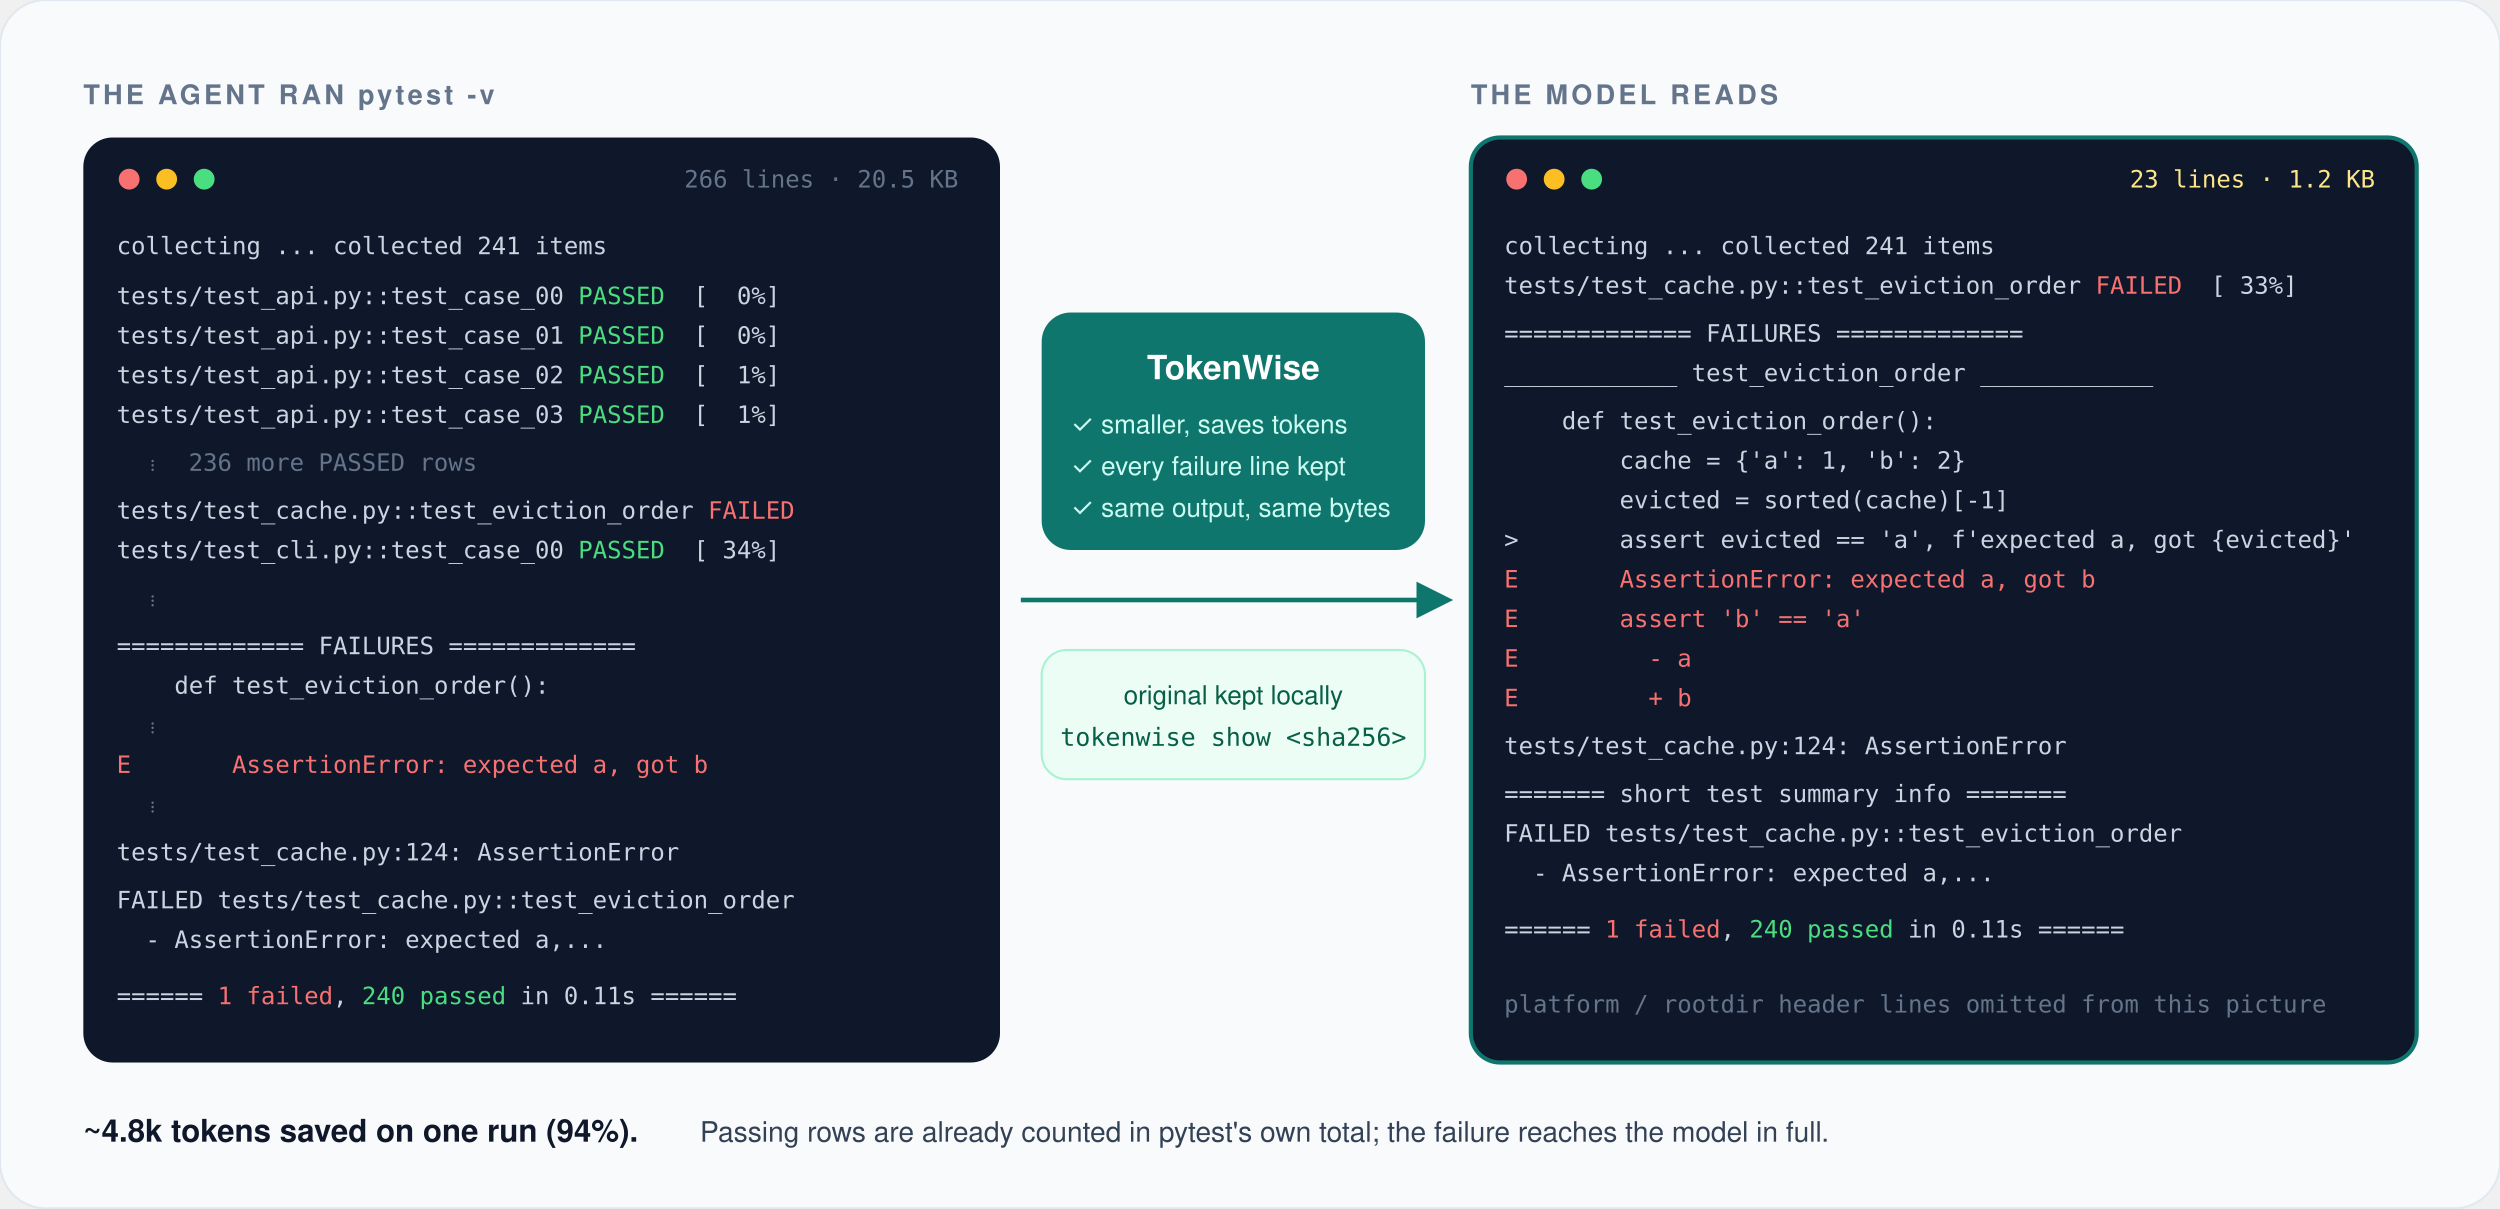
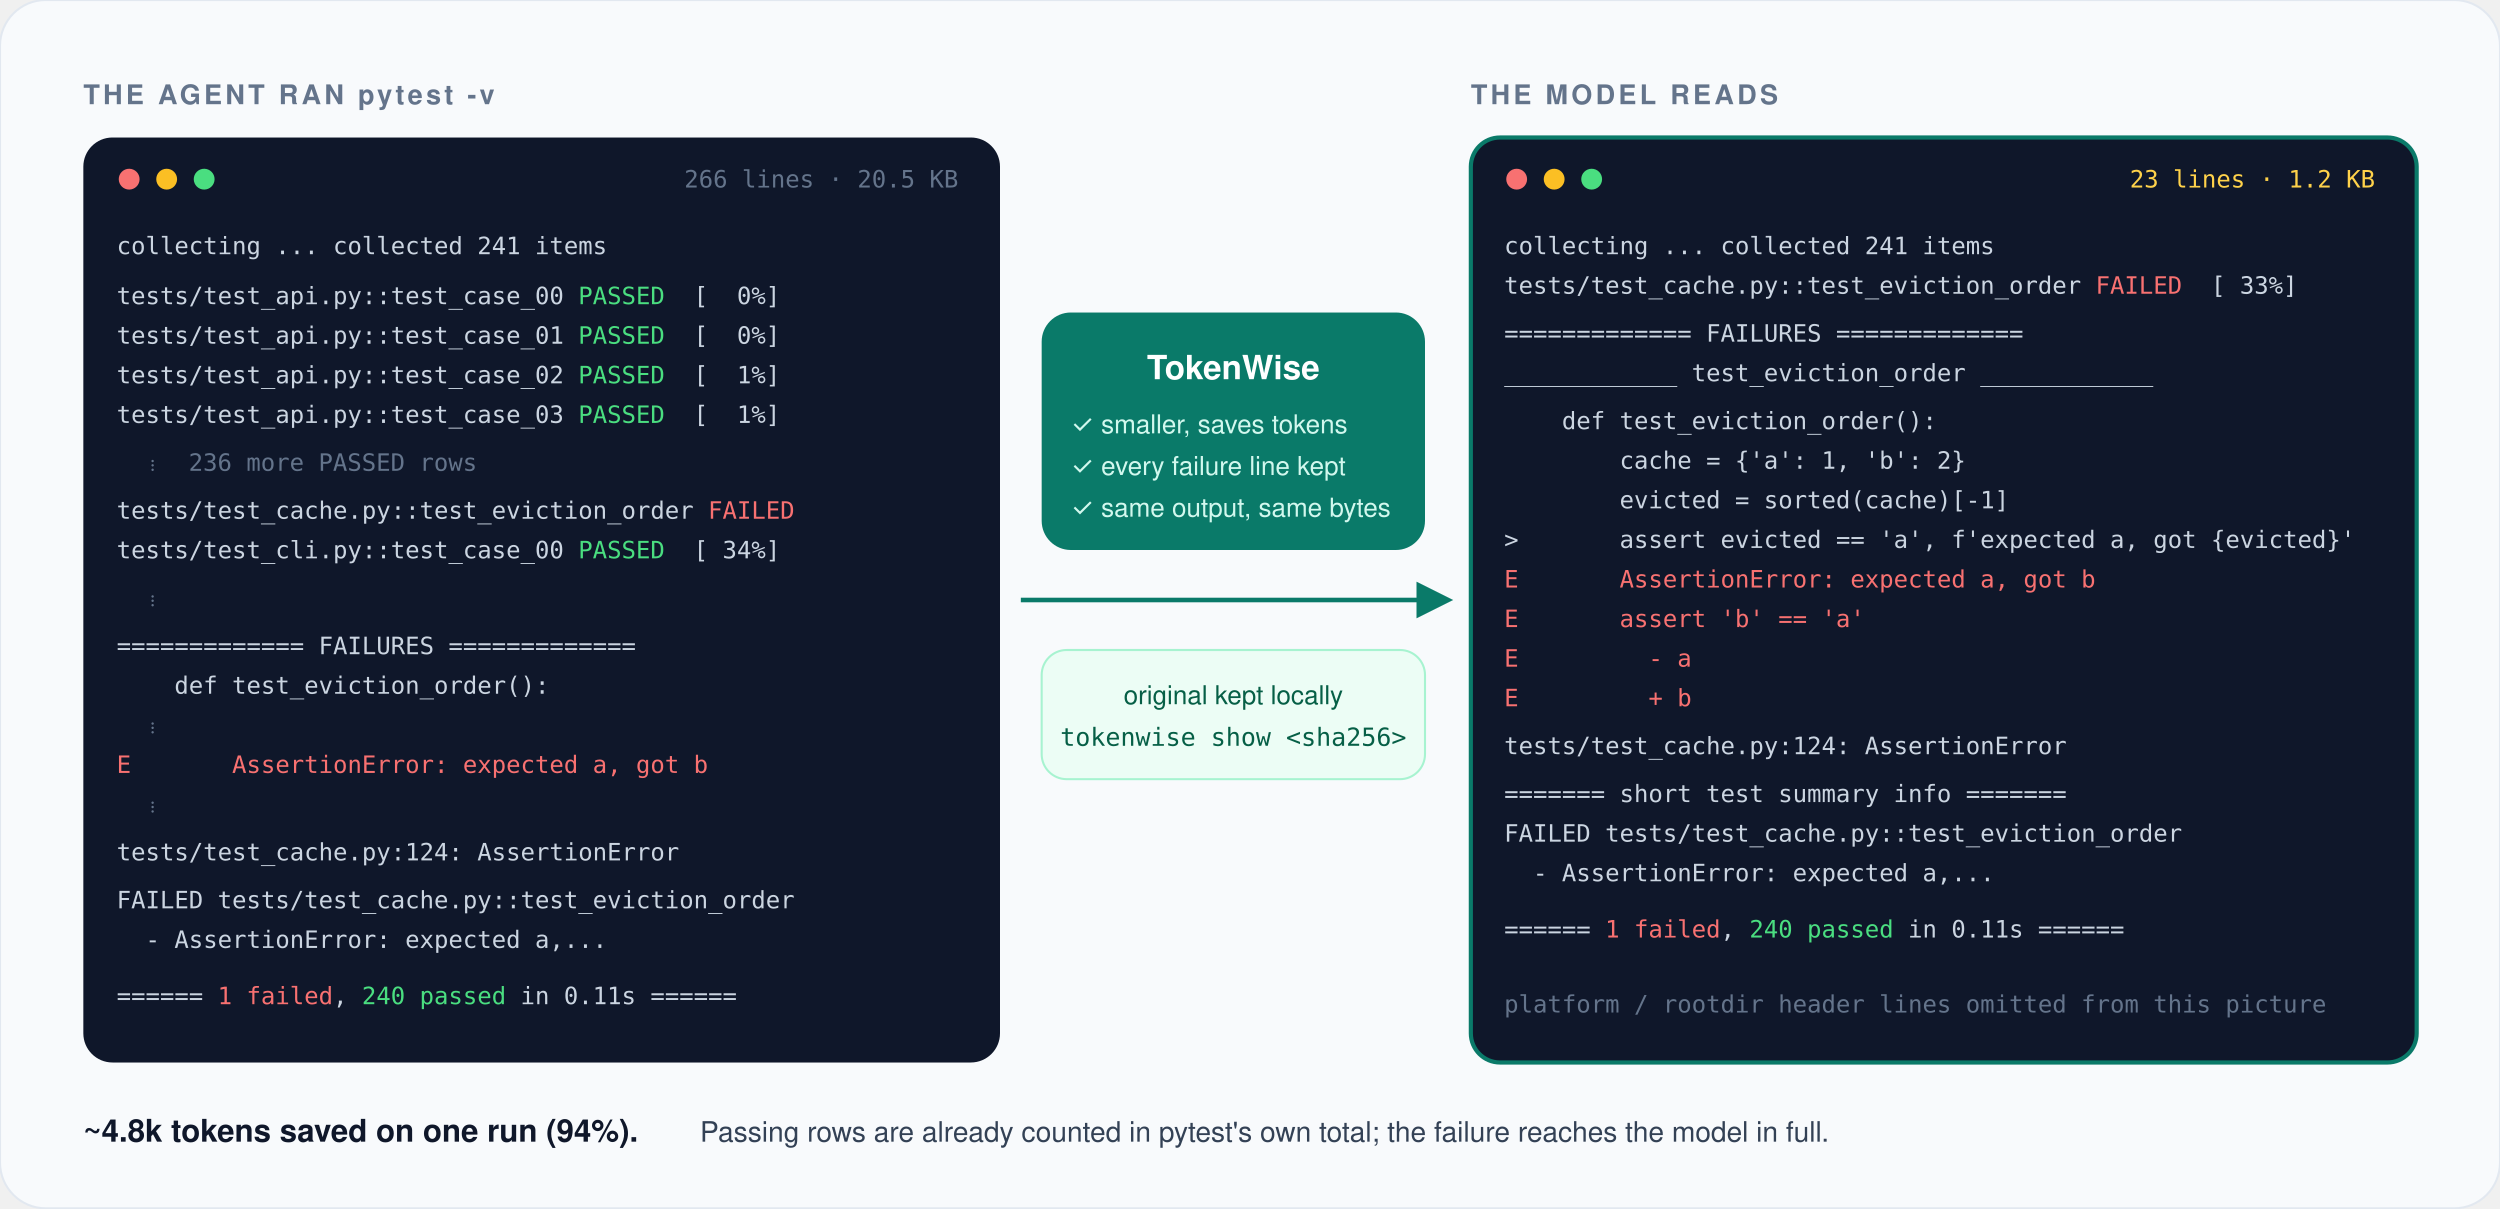
<svg xmlns="http://www.w3.org/2000/svg" viewBox="0 0 1200 580" width="1200" height="580" font-family="-apple-system, BlinkMacSystemFont, 'Segoe UI', Helvetica, Arial, sans-serif">
  <defs>
    <marker id="a" viewBox="0 0 10 10" refX="8" refY="5" markerWidth="8" markerHeight="8" orient="auto">
-       <path d="M0 0 10 5 0 10z" fill="#0F766E" />
+       <path d="M0 0 10 5 0 10z" fill="#0A7A69" />
    </marker>
  </defs>
  <style>
    .h{font-size:13px;font-weight:700;letter-spacing:.12em;fill:#64748B}
    .c{font-family:ui-monospace,SFMono-Regular,Menlo,Consolas,monospace;font-size:11.5px;fill:#CBD5E1;white-space:pre}
-     .d{fill:#64748B}.g{fill:#4ADE80}.r{fill:#F87171}.y{fill:#FDE68A}
+     .d{fill:#64748B}.g{fill:#4ADE80}.r{fill:#F87171}.y{fill:#FFD24A}
    .s{font-size:13.5px;fill:#334155}
    .b{font-size:15px;font-weight:650;fill:#0F172A}
  </style>
  <rect width="1200" height="580" rx="22" fill="#F8FAFC" stroke="#E2E8F0" />
  <text x="40" y="50" class="h">THE AGENT RAN  pytest -v</text>
  <text x="706" y="50" class="h">THE MODEL READS</text>
  <rect x="40" y="66" width="440" height="444" rx="14" fill="#0F172A" />
  <circle cx="62" cy="86" r="5" fill="#F87171" />
  <circle cx="80" cy="86" r="5" fill="#FBBF24" />
  <circle cx="98" cy="86" r="5" fill="#4ADE80" />
  <text x="460" y="90" class="c d" text-anchor="end">266 lines · 20.5 KB</text>
  <g class="c" xml:space="preserve">
    <text x="56" y="122">collecting ... collected 241 items</text>
    <text x="56" y="146">tests/test_api.py::test_case_00 <tspan class="g">PASSED</tspan>  [  0%]</text>
    <text x="56" y="165">tests/test_api.py::test_case_01 <tspan class="g">PASSED</tspan>  [  0%]</text>
    <text x="56" y="184">tests/test_api.py::test_case_02 <tspan class="g">PASSED</tspan>  [  1%]</text>
    <text x="56" y="203">tests/test_api.py::test_case_03 <tspan class="g">PASSED</tspan>  [  1%]</text>
    <text x="56" y="226" class="d">  ⋮  236 more PASSED rows</text>
    <text x="56" y="249">tests/test_cache.py::test_eviction_order <tspan class="r">FAILED</tspan>
    </text>
    <text x="56" y="268">tests/test_cli.py::test_case_00 <tspan class="g">PASSED</tspan>  [ 34%]</text>
    <text x="56" y="291" class="d">  ⋮</text>
    <text x="56" y="314">============= FAILURES =============</text>
    <text x="56" y="333">    def test_eviction_order():</text>
    <text x="56" y="352" class="d">  ⋮</text>
    <text x="56" y="371" class="r">E       AssertionError: expected a, got b</text>
    <text x="56" y="390" class="d">  ⋮</text>
    <text x="56" y="413">tests/test_cache.py:124: AssertionError</text>
    <text x="56" y="436">FAILED tests/test_cache.py::test_eviction_order</text>
    <text x="56" y="455">  - AssertionError: expected a,...</text>
    <text x="56" y="482">====== <tspan class="r">1 failed</tspan>, <tspan class="g">240 passed</tspan> in 0.11s ======</text>
  </g>
-   <line x1="490" y1="288" x2="694" y2="288" stroke="#0F766E" stroke-width="2.2" marker-end="url(#a)" />
-   <rect x="500" y="150" width="184" height="114" rx="14" fill="#0F766E" />
+   <line x1="490" y1="288" x2="694" y2="288" stroke="#0A7A69" stroke-width="2.2" marker-end="url(#a)" />
+   <rect x="500" y="150" width="184" height="114" rx="14" fill="#0A7A69" />
  <text x="592" y="182" text-anchor="middle" font-size="16" font-weight="700" fill="#FFFFFF">TokenWise</text>
-   <text x="514" y="208" font-size="12.5" fill="#CCFBF1">✓ smaller, saves tokens</text>
-   <text x="514" y="228" font-size="12.5" fill="#CCFBF1">✓ every failure line kept</text>
-   <text x="514" y="248" font-size="12.5" fill="#CCFBF1">✓ same output, same bytes</text>
+   <text x="514" y="208" font-size="12.5" fill="#D2F8EE">✓ smaller, saves tokens</text>
+   <text x="514" y="228" font-size="12.5" fill="#D2F8EE">✓ every failure line kept</text>
+   <text x="514" y="248" font-size="12.5" fill="#D2F8EE">✓ same output, same bytes</text>
  <rect x="500" y="312" width="184" height="62" rx="12" fill="#ECFDF5" stroke="#A7F3D0" />
  <text x="592" y="338" text-anchor="middle" font-size="12.5" fill="#065F46">original kept locally</text>
  <text x="592" y="358" text-anchor="middle" font-family="ui-monospace,SFMono-Regular,Menlo,Consolas,monospace" font-size="12" fill="#065F46">tokenwise show &lt;sha256&gt;</text>
-   <rect x="706" y="66" width="454" height="444" rx="14" fill="#0F172A" stroke="#0F766E" stroke-width="2" />
+   <rect x="706" y="66" width="454" height="444" rx="14" fill="#0F172A" stroke="#0A7A69" stroke-width="2" />
  <circle cx="728" cy="86" r="5" fill="#F87171" />
  <circle cx="746" cy="86" r="5" fill="#FBBF24" />
  <circle cx="764" cy="86" r="5" fill="#4ADE80" />
  <text x="1140" y="90" class="c y" text-anchor="end">23 lines · 1.2 KB</text>
  <g class="c" xml:space="preserve">
    <text x="722" y="122">collecting ... collected 241 items</text>
    <text x="722" y="141">tests/test_cache.py::test_eviction_order <tspan class="r">FAILED</tspan>  [ 33%]</text>
    <text x="722" y="164">============= FAILURES =============</text>
    <text x="722" y="183">____________ test_eviction_order ____________</text>
    <text x="722" y="206">    def test_eviction_order():</text>
    <text x="722" y="225">        cache = {'a': 1, 'b': 2}</text>
    <text x="722" y="244">        evicted = sorted(cache)[-1]</text>
    <text x="722" y="263">&gt;       assert evicted == 'a', f'expected a, got {evicted}'</text>
    <text x="722" y="282" class="r">E       AssertionError: expected a, got b</text>
    <text x="722" y="301" class="r">E       assert 'b' == 'a'</text>
    <text x="722" y="320" class="r">E         - a</text>
    <text x="722" y="339" class="r">E         + b</text>
    <text x="722" y="362">tests/test_cache.py:124: AssertionError</text>
    <text x="722" y="385">======= short test summary info =======</text>
    <text x="722" y="404">FAILED tests/test_cache.py::test_eviction_order</text>
    <text x="722" y="423">  - AssertionError: expected a,...</text>
    <text x="722" y="450">====== <tspan class="r">1 failed</tspan>, <tspan class="g">240 passed</tspan> in 0.11s ======</text>
    <text x="722" y="486" class="d">platform / rootdir header lines omitted from this picture</text>
  </g>
  <text x="40" y="548" class="b">~4.8k tokens saved on one run (94%).</text>
  <text x="336" y="548" class="s">Passing rows are already counted in pytest's own total; the failure reaches the model in full.</text>
</svg>
